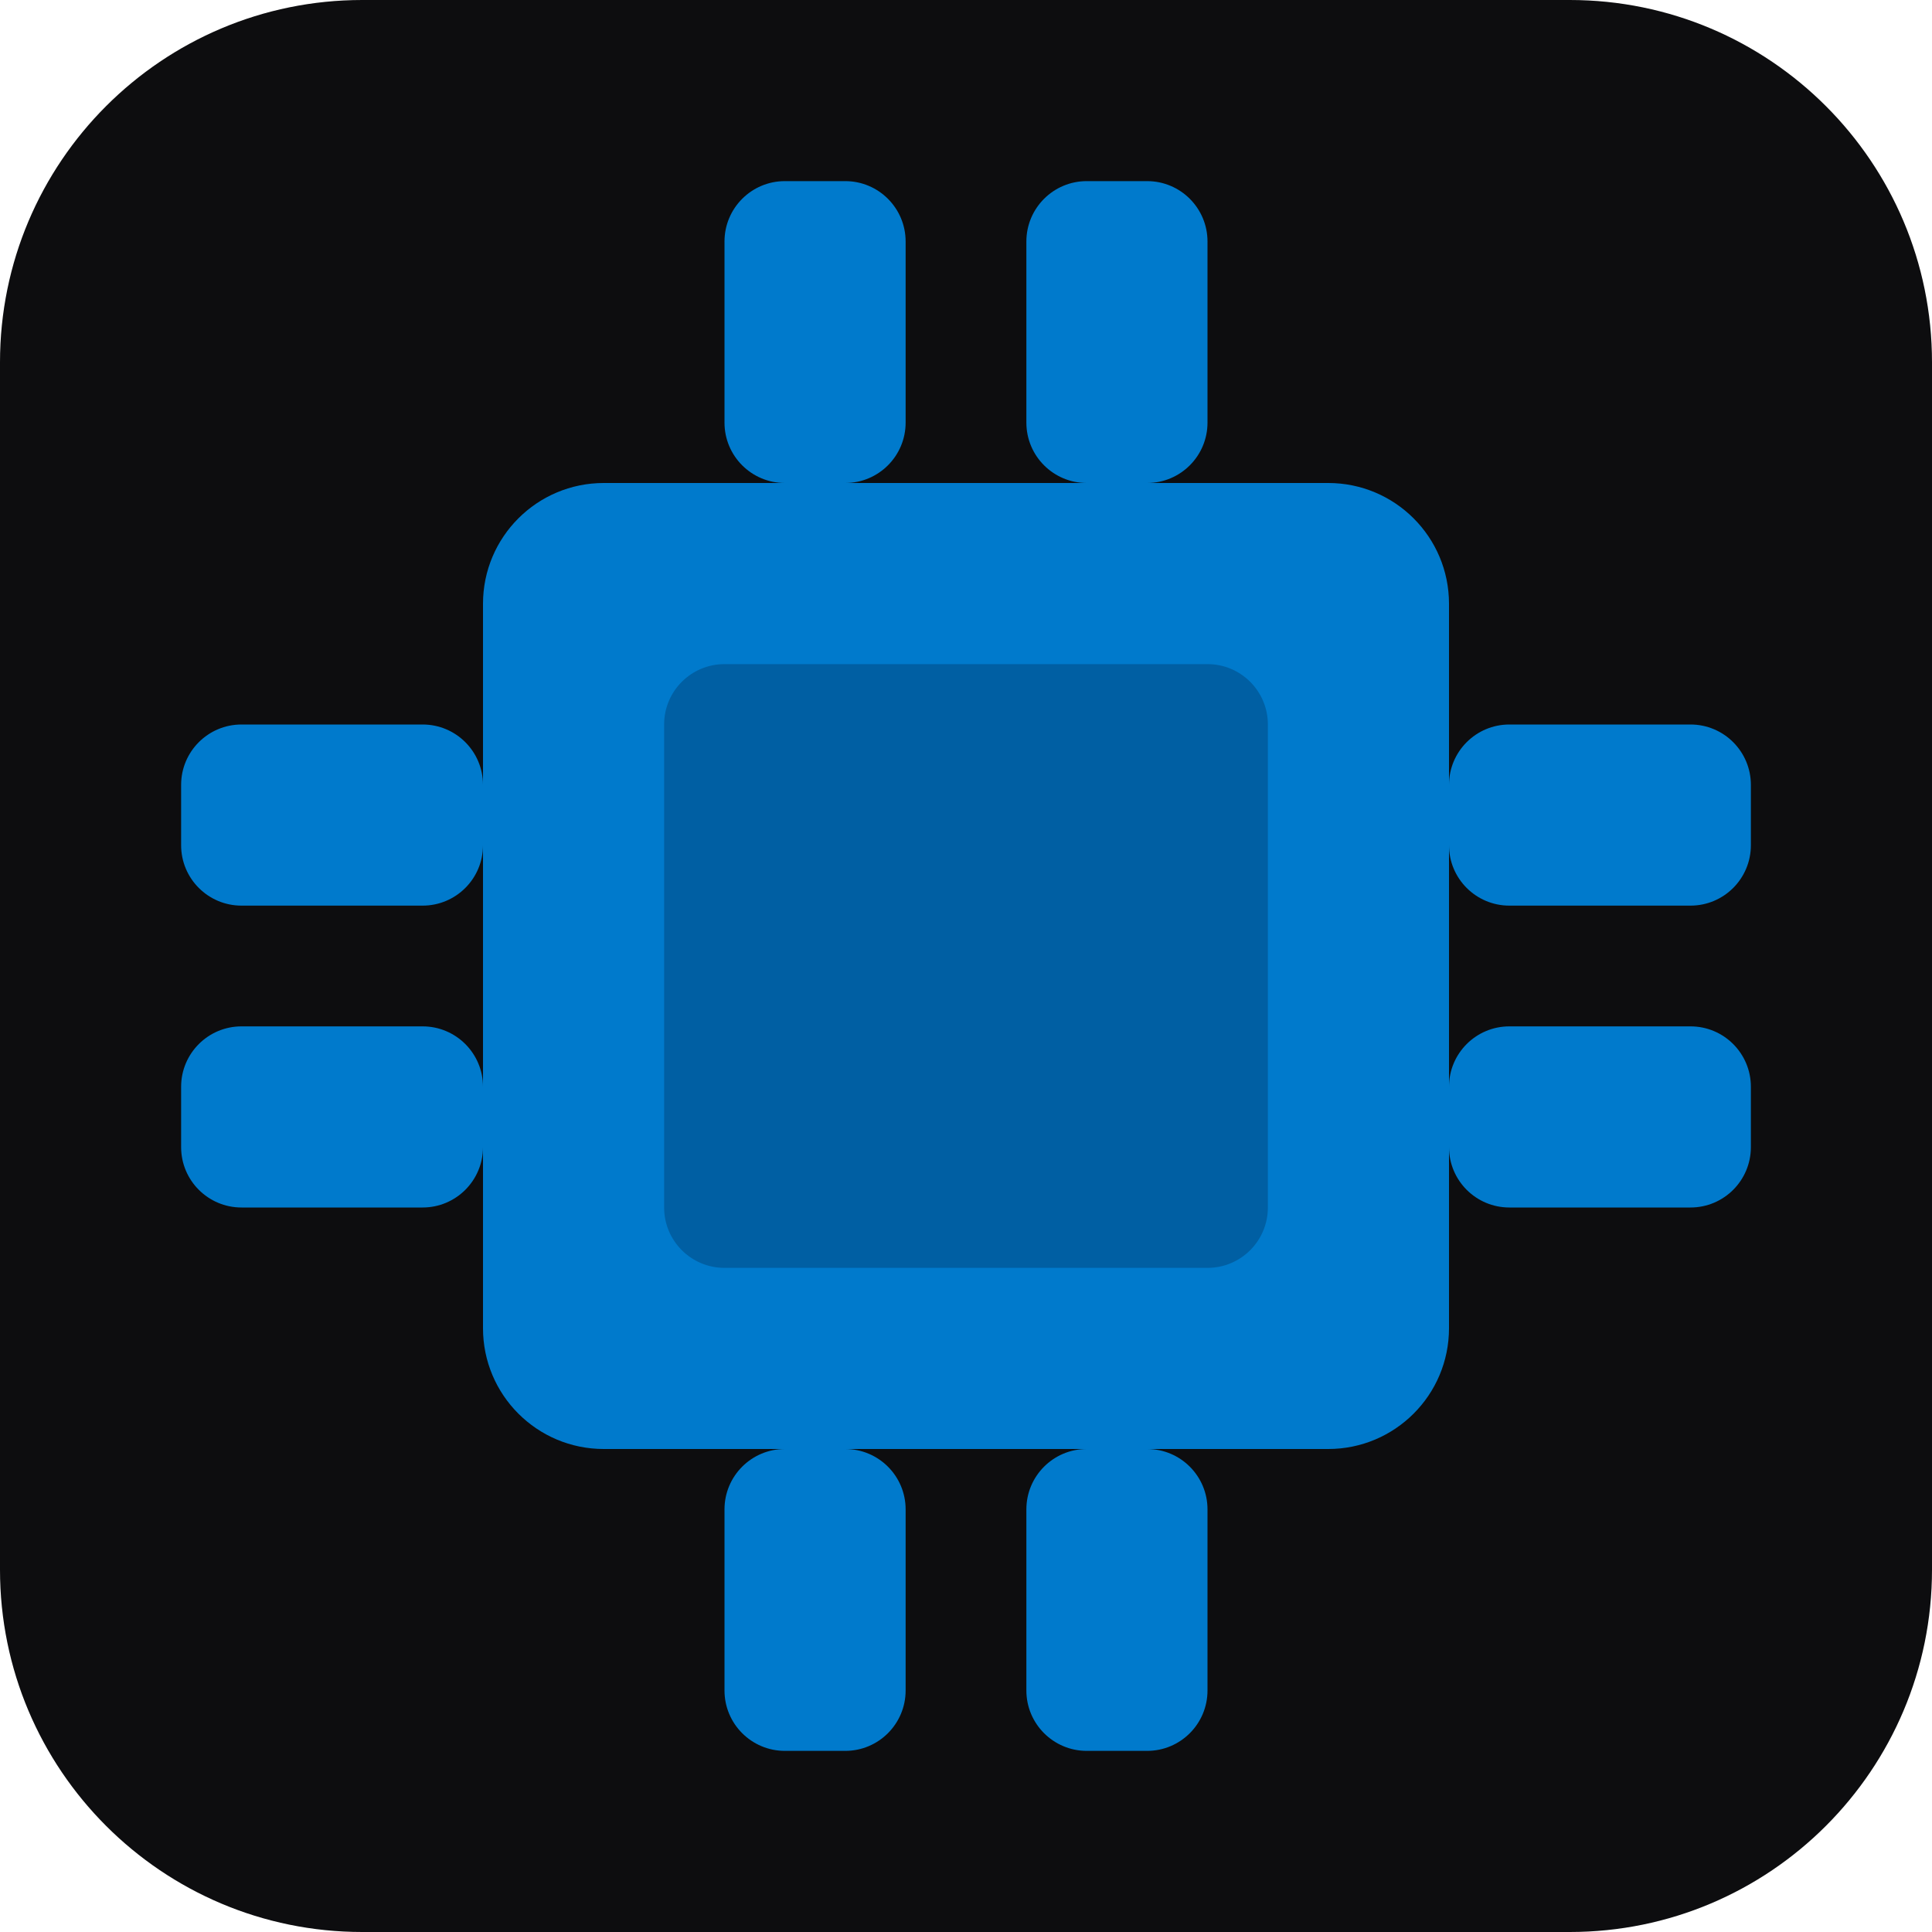
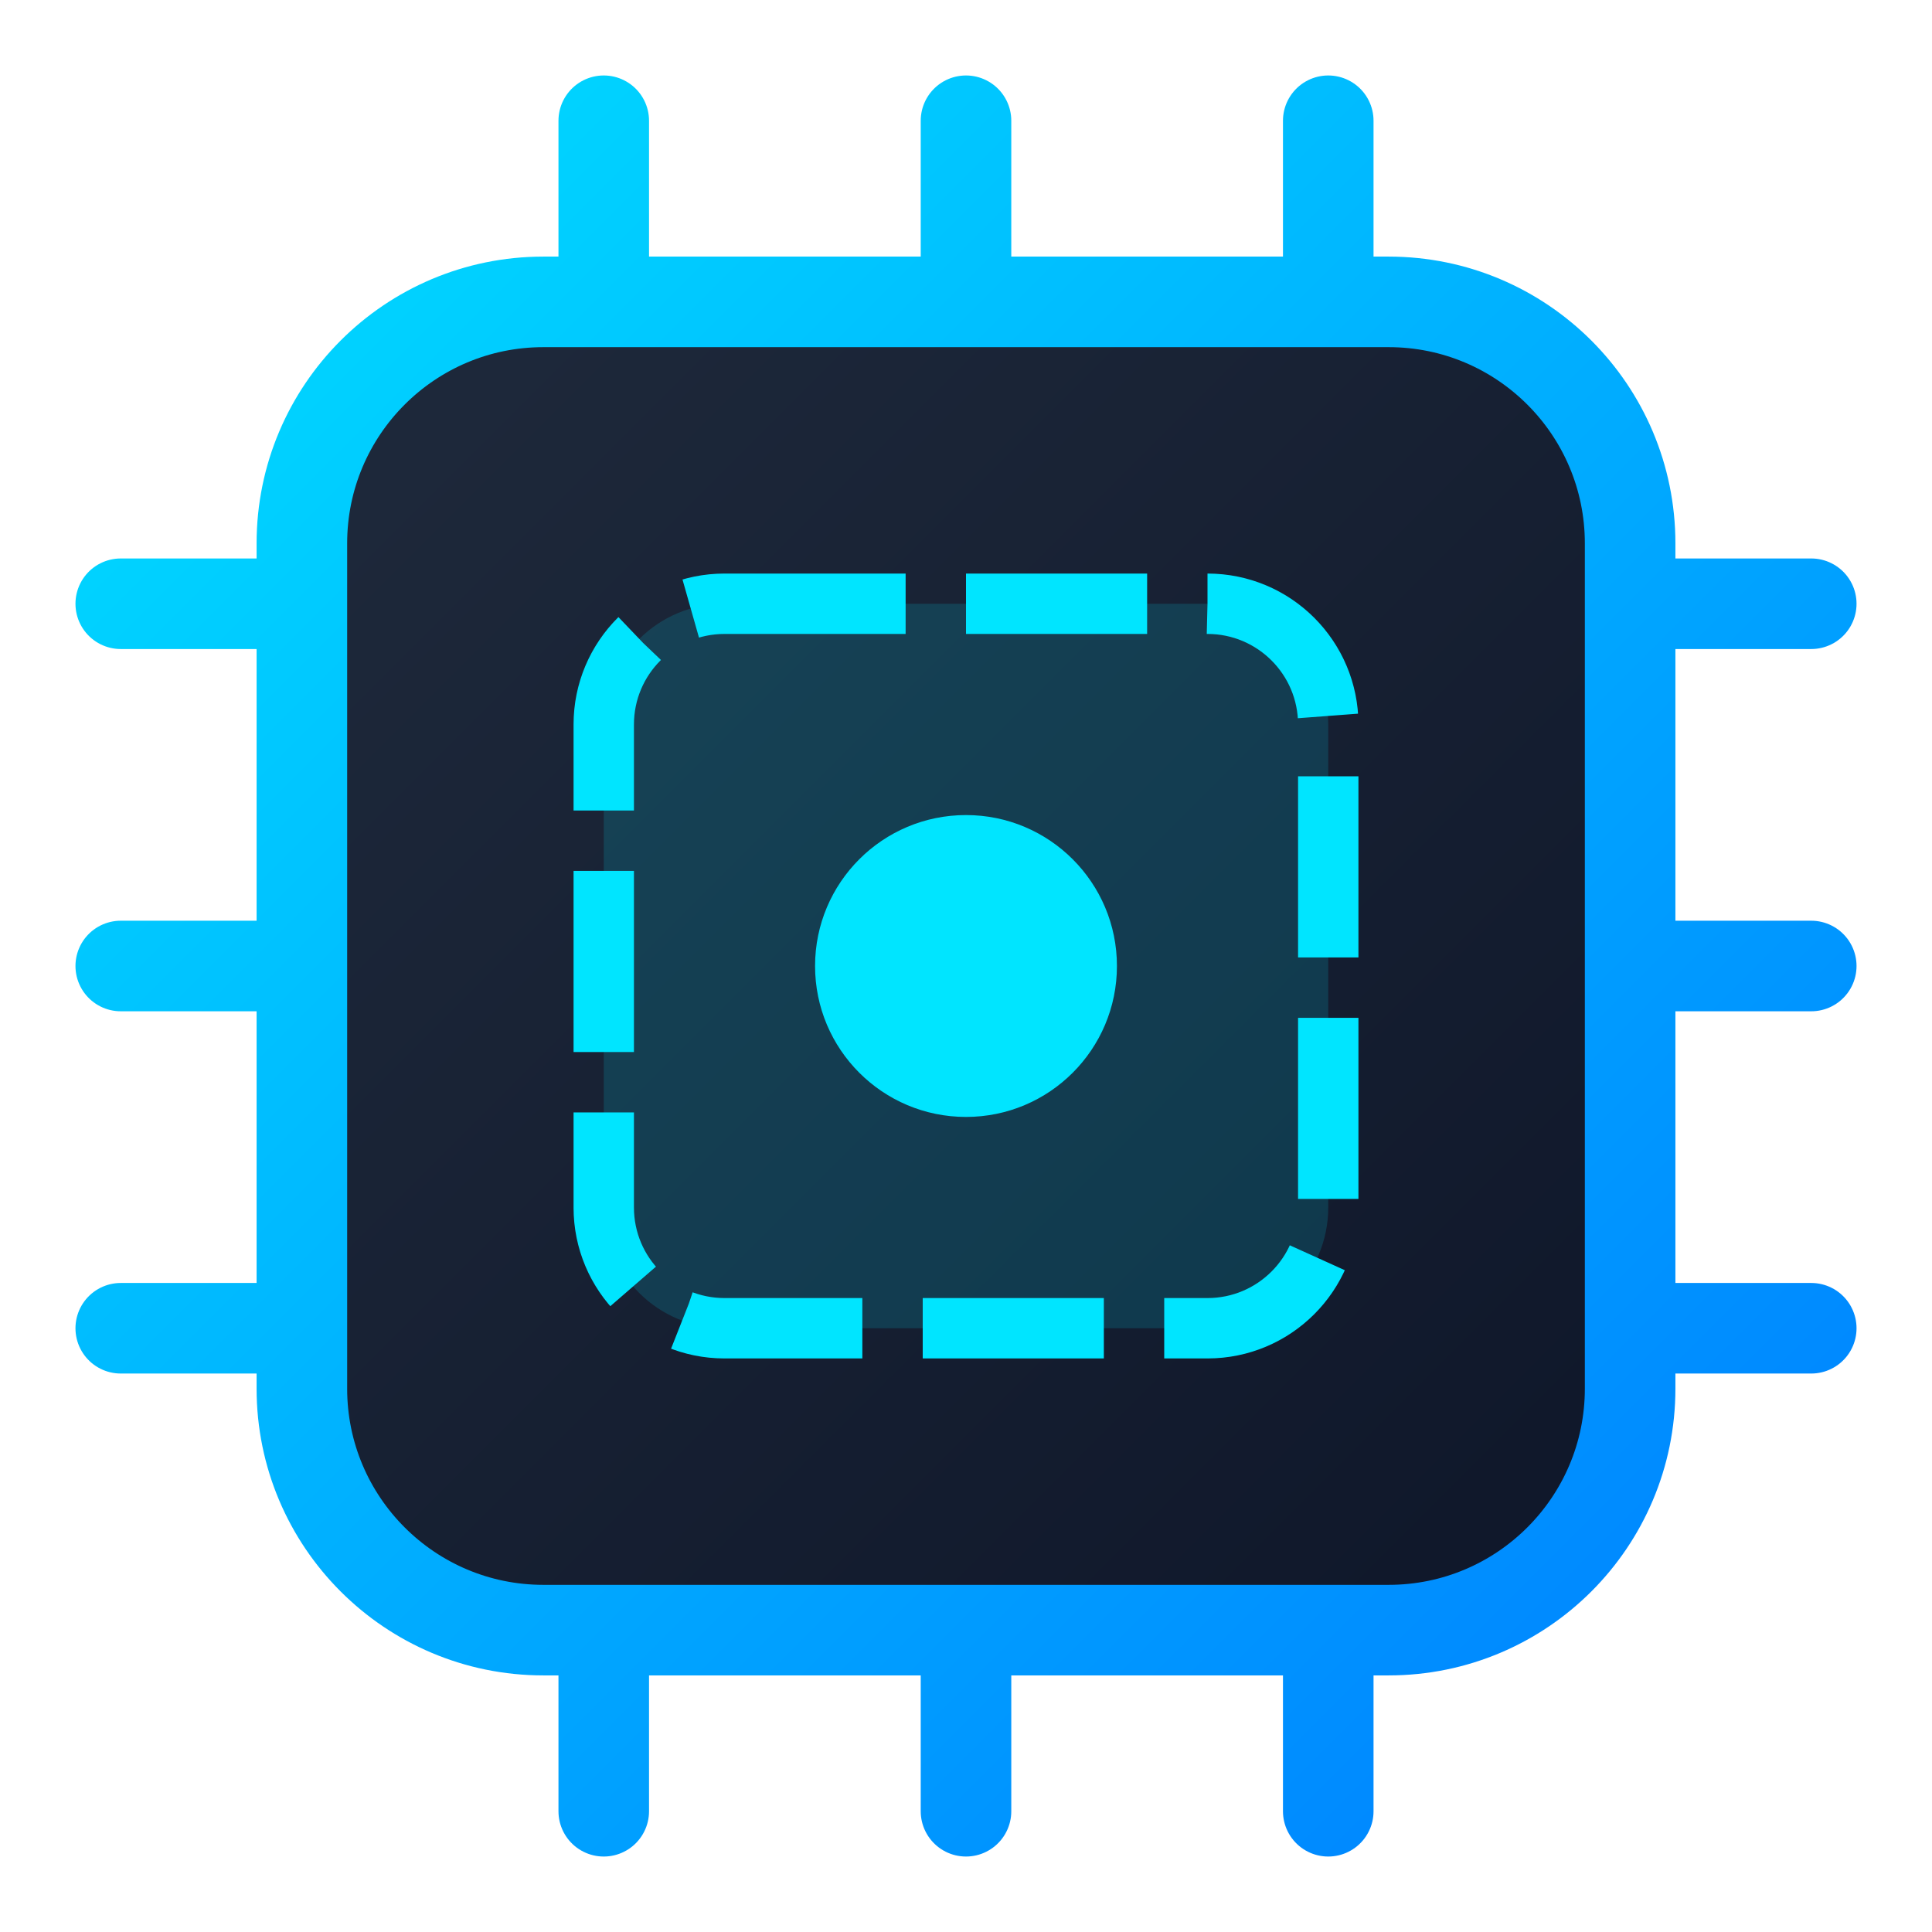
- <svg xmlns="http://www.w3.org/2000/svg" viewBox="0 0 32 32">
-   <rect width="32" height="32" rx="6" fill="#0d0d0f" />
-   <rect x="8" y="8" width="16" height="16" rx="2" fill="#007acc" />
-   <rect x="11" y="11" width="10" height="10" rx="1" fill="#005fa3" />
-   <rect x="12" y="3" width="3" height="5" rx="1" fill="#007acc" />
-   <rect x="17" y="3" width="3" height="5" rx="1" fill="#007acc" />
-   <rect x="12" y="24" width="3" height="5" rx="1" fill="#007acc" />
-   <rect x="17" y="24" width="3" height="5" rx="1" fill="#007acc" />
-   <rect x="3" y="12" width="5" height="3" rx="1" fill="#007acc" />
-   <rect x="3" y="17" width="5" height="3" rx="1" fill="#007acc" />
-   <rect x="24" y="12" width="5" height="3" rx="1" fill="#007acc" />
-   <rect x="24" y="17" width="5" height="3" rx="1" fill="#007acc" />
+ <svg xmlns="http://www.w3.org/2000/svg" viewBox="0 0 32 32" fill="none">
+   <defs>
+     <linearGradient id="pinslimGrad" x1="0" y1="0" x2="32" y2="32" gradientUnits="userSpaceOnUse">
+       <stop stop-color="#00E5FF" />
+       <stop offset="1" stop-color="#0077FF" />
+     </linearGradient>
+     <linearGradient id="pinslimChip" x1="6" y1="6" x2="26" y2="26" gradientUnits="userSpaceOnUse">
+       <stop stop-color="#1E293B" />
+       <stop offset="1" stop-color="#0F172A" />
+     </linearGradient>
+   </defs>
+   <path d="M10 2V6M16 2V6M22 2V6" stroke="url(#pinslimGrad)" stroke-width="1.5" stroke-linecap="round" />
+   <path d="M10 26V30M16 26V30M22 26V30" stroke="url(#pinslimGrad)" stroke-width="1.5" stroke-linecap="round" />
+   <path d="M2 10H6M2 16H6M2 22H6" stroke="url(#pinslimGrad)" stroke-width="1.5" stroke-linecap="round" />
+   <path d="M26 10H30M26 16H30M26 22H30" stroke="url(#pinslimGrad)" stroke-width="1.5" stroke-linecap="round" />
+   <rect x="5" y="5" width="22" height="22" rx="4" fill="url(#pinslimChip)" stroke="url(#pinslimGrad)" stroke-width="1.5" />
+   <rect x="10" y="10" width="12" height="12" rx="2" fill="#00E5FF" fill-opacity="0.15" stroke="#00E5FF" stroke-width="1" stroke-dasharray="3 1" />
+   <circle cx="16" cy="16" r="2.5" fill="#00E5FF" />
</svg>
